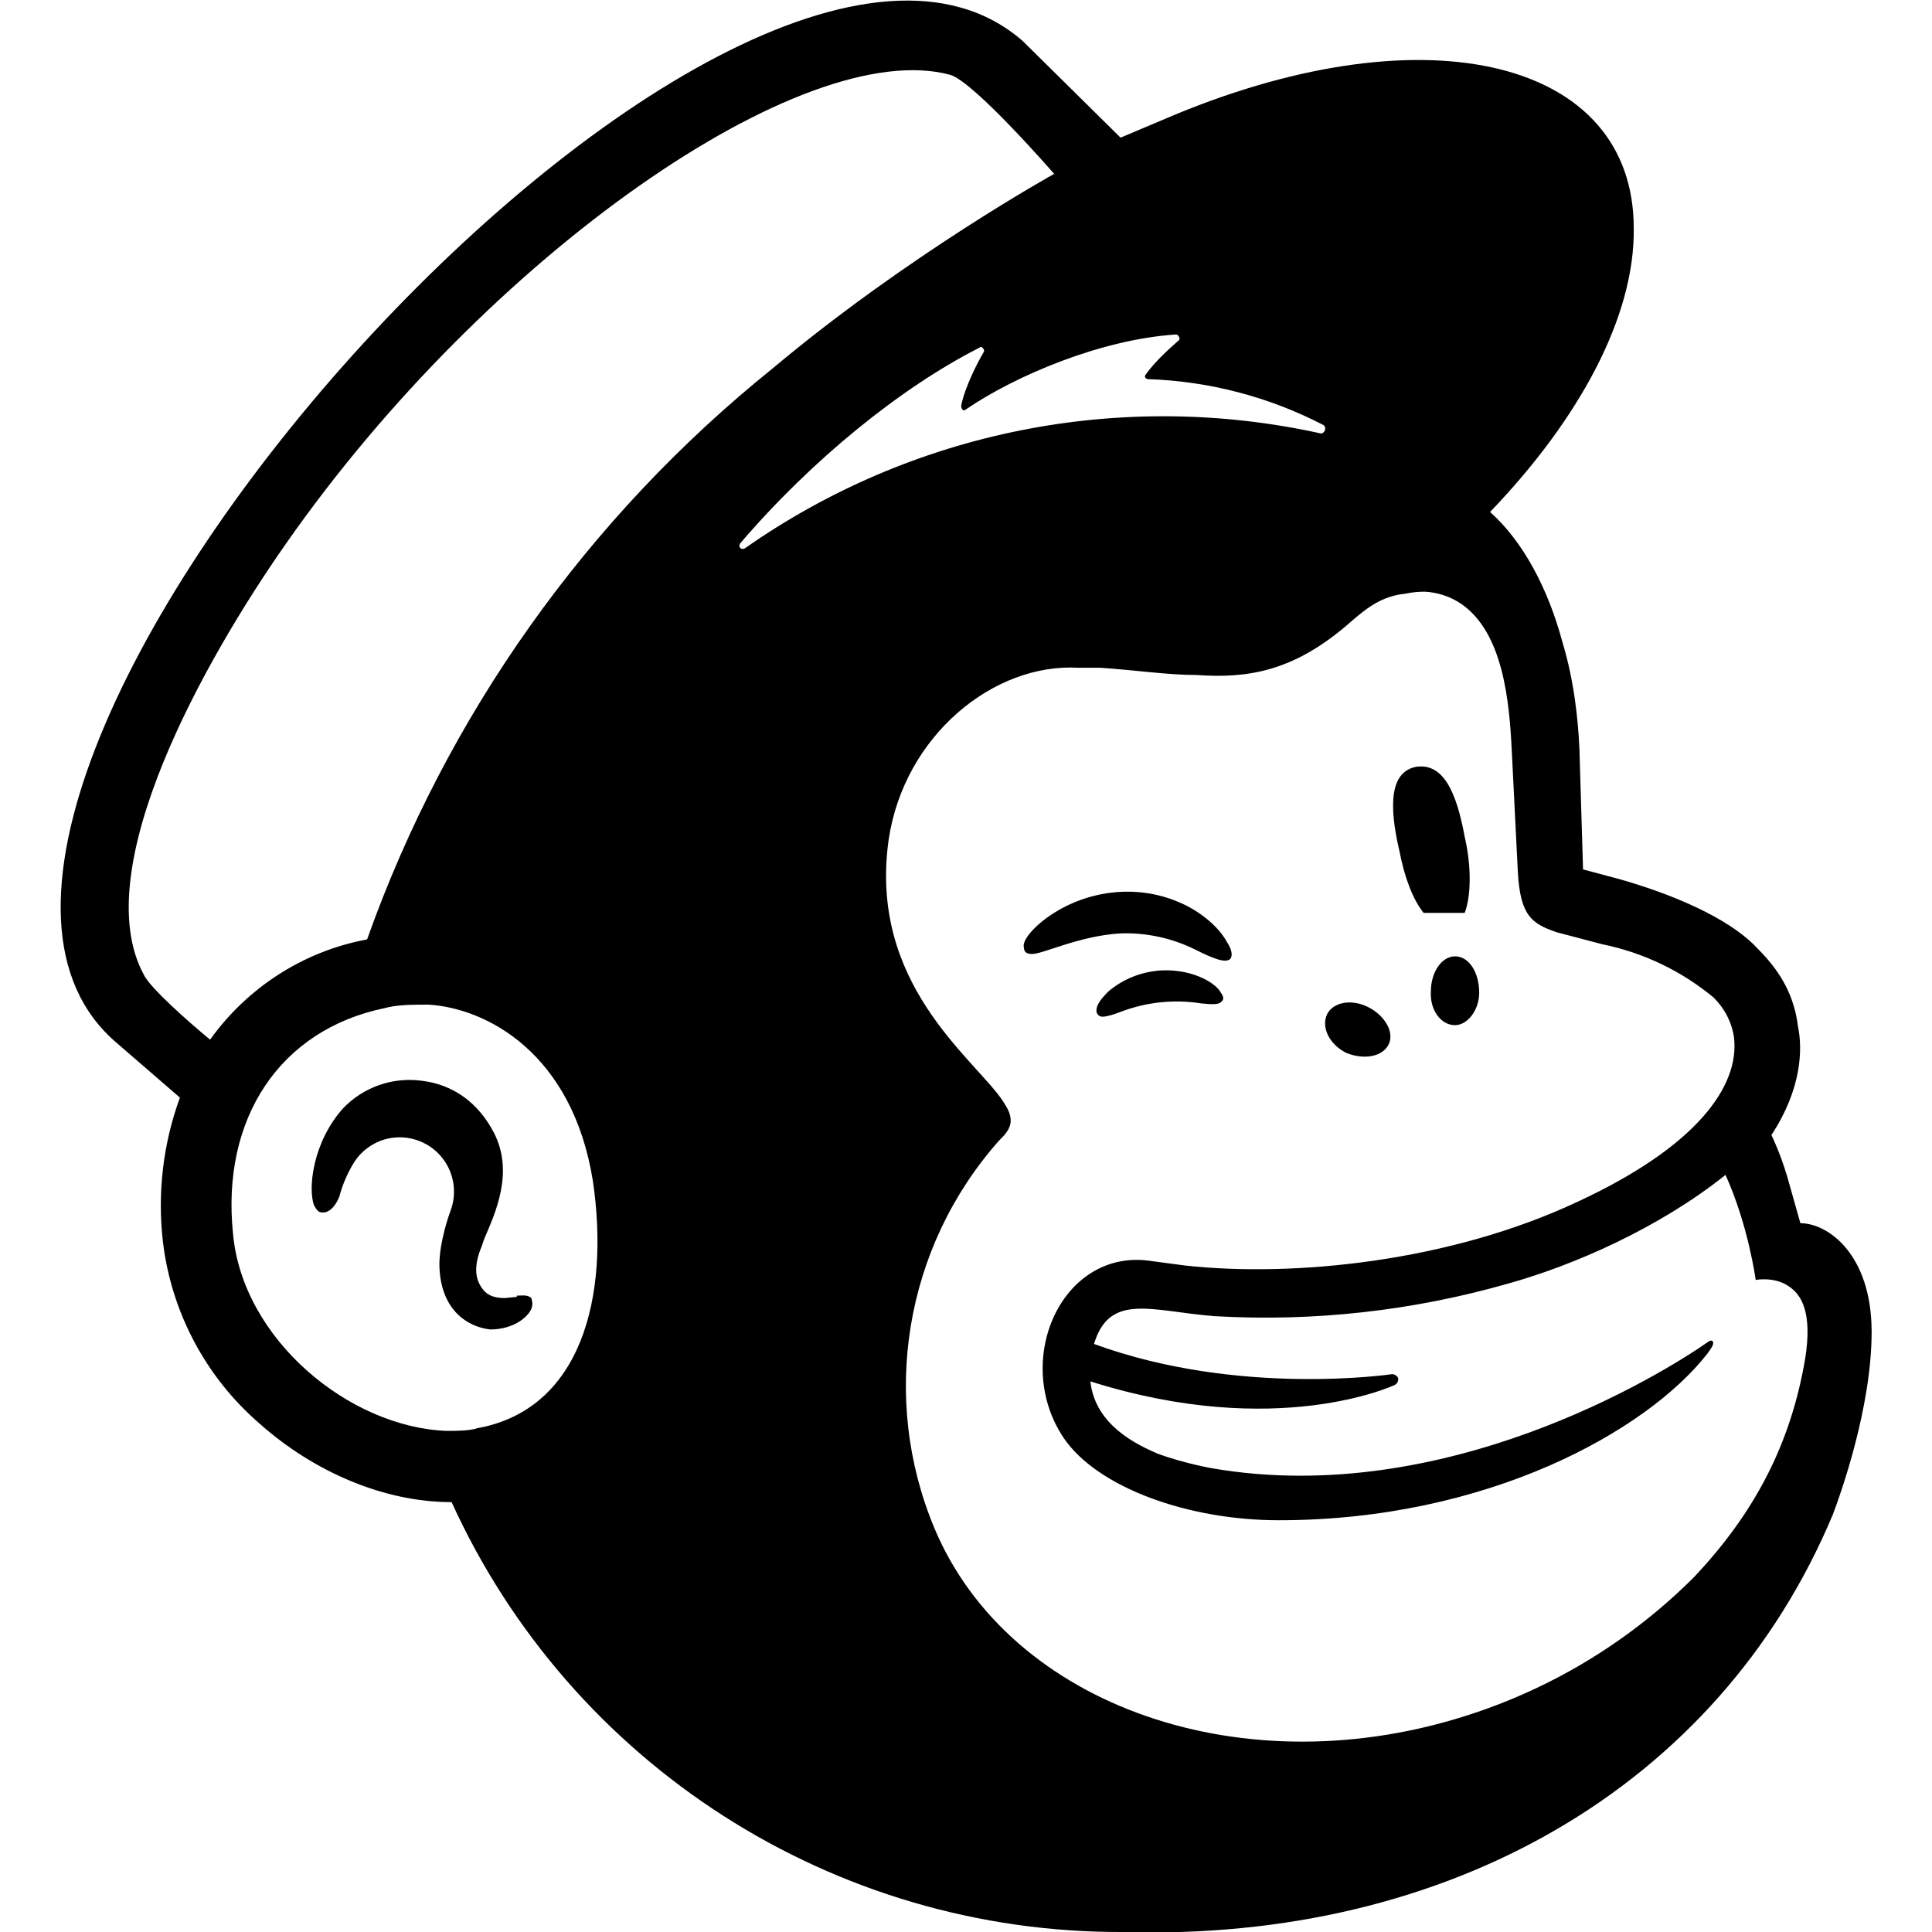
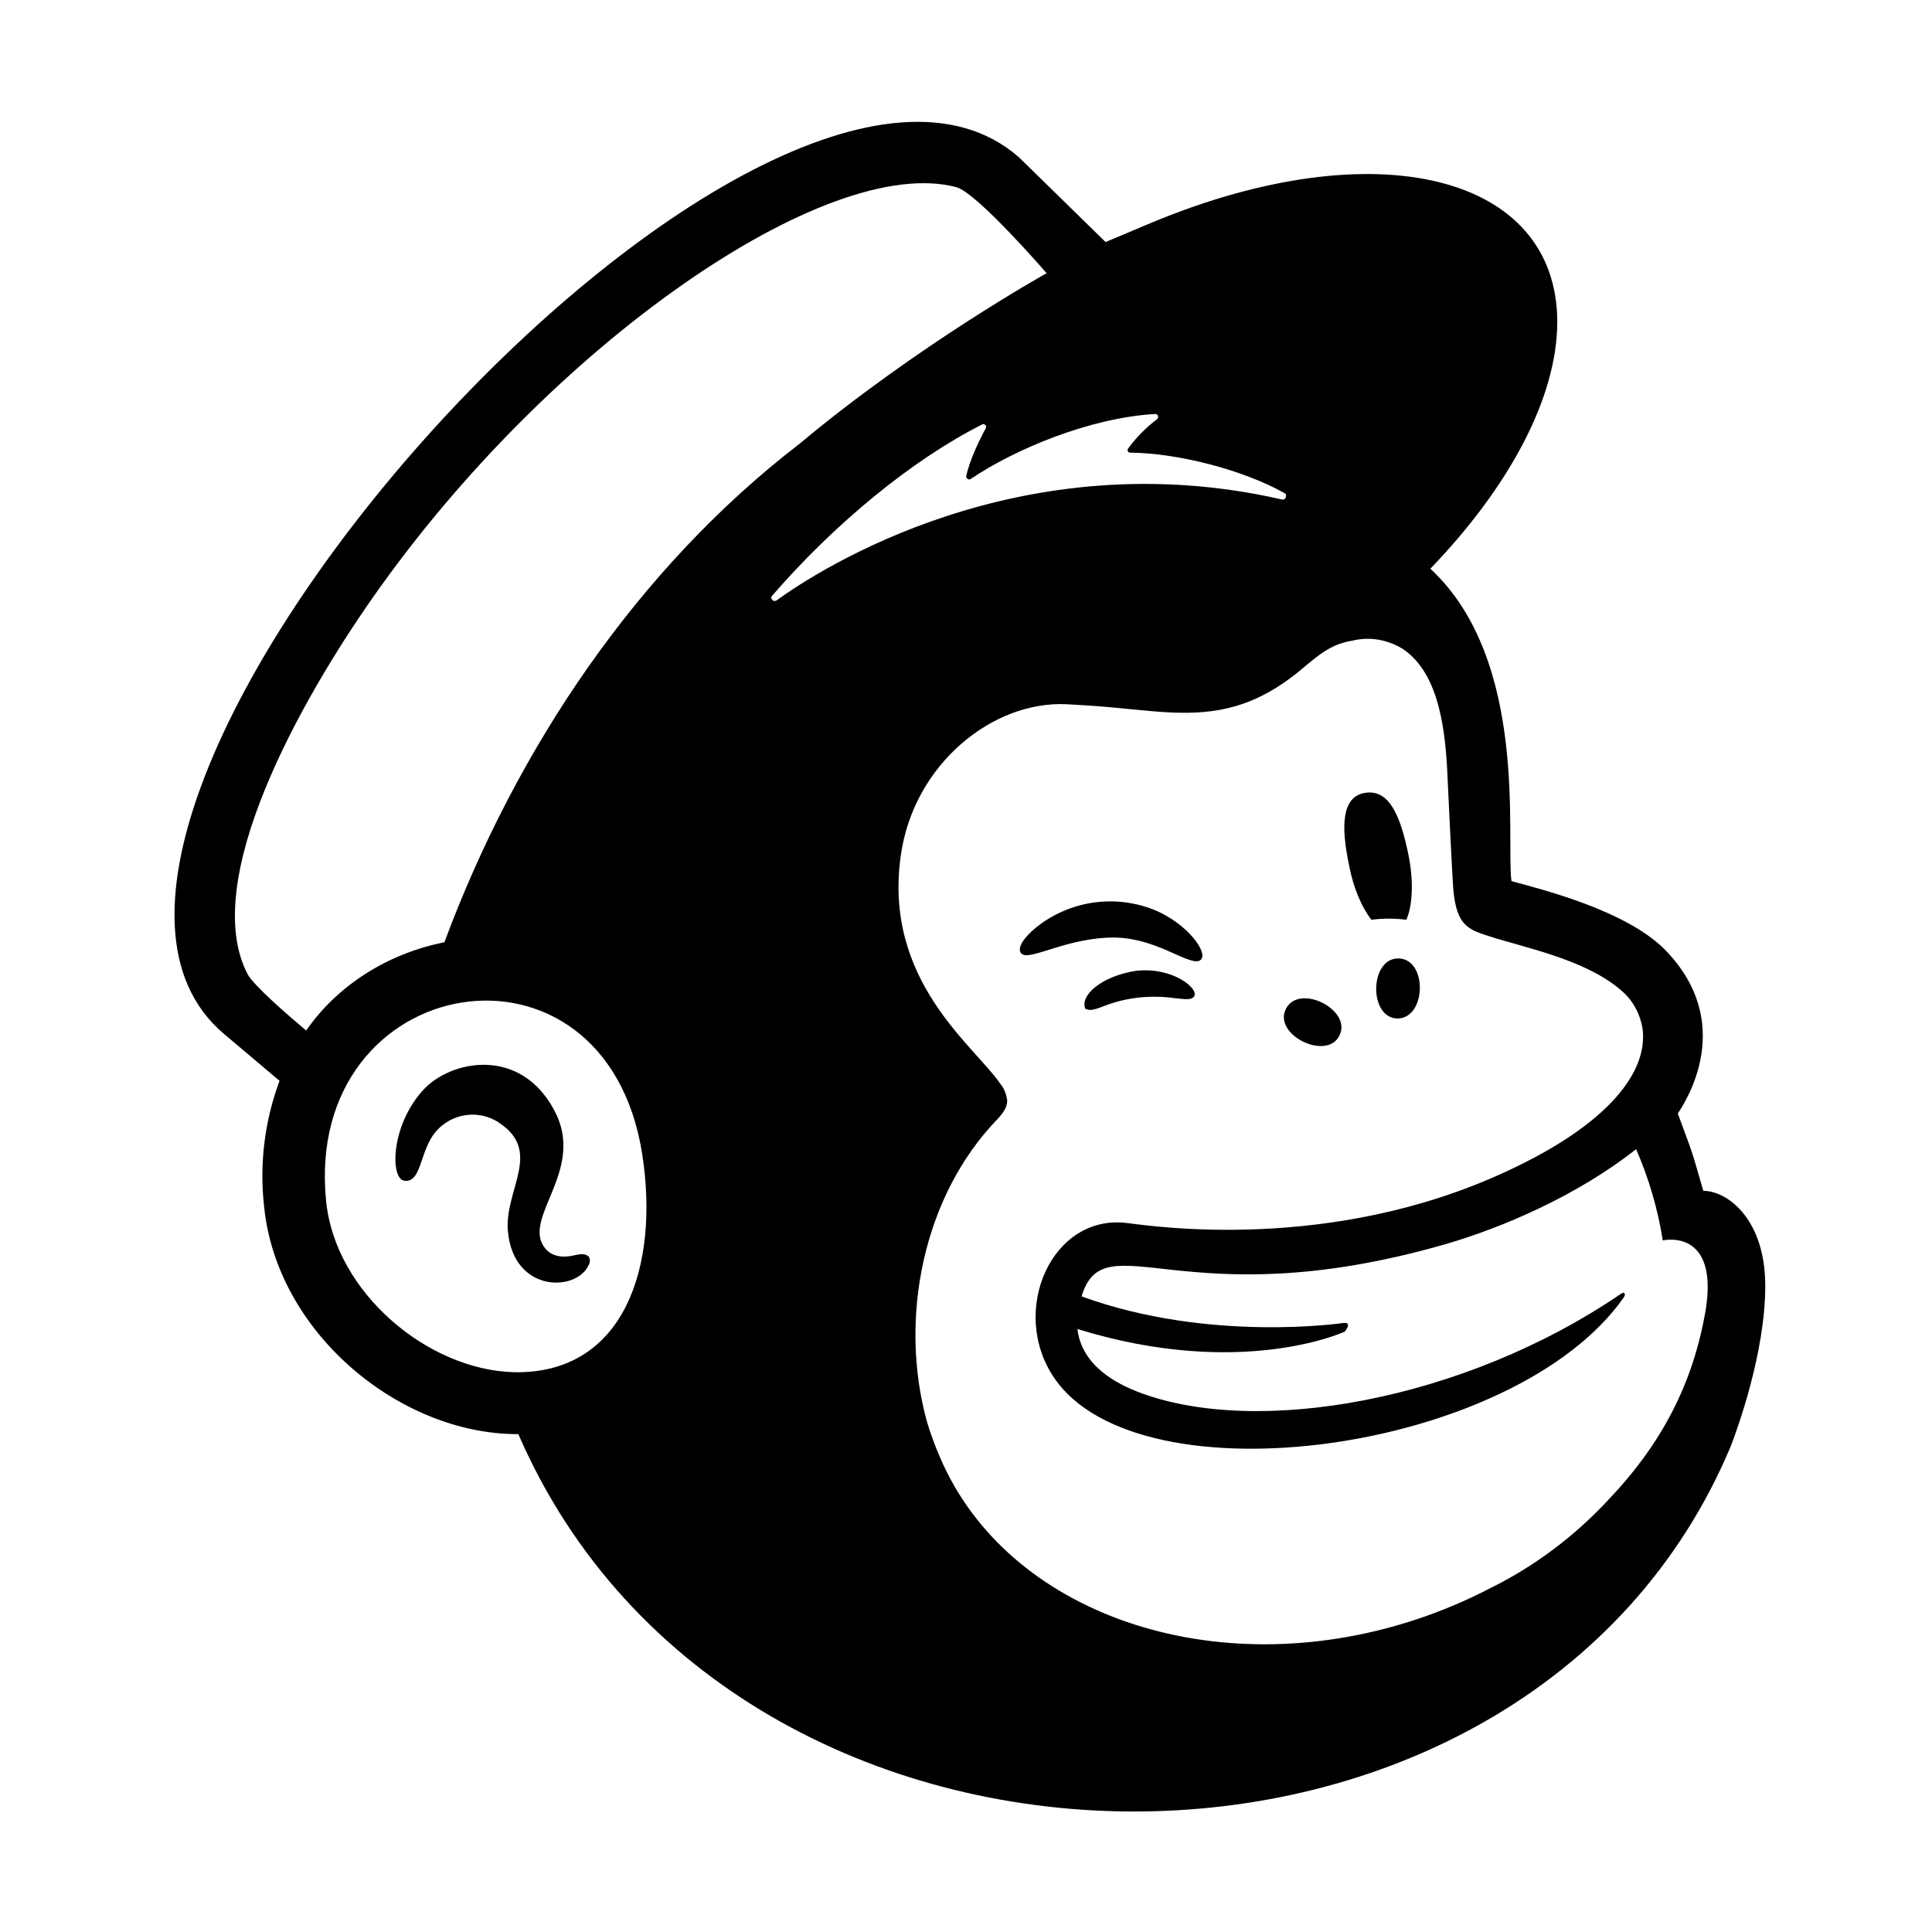
- <svg xmlns="http://www.w3.org/2000/svg" viewBox="0 0 16 16">
-   <path fill="currentColor" fill-rule="evenodd" d="M14.91 10.13c.23 0 .59.26.59.9 0 .63-.26 1.35-.32 1.51-.95 2.27-3.2 3.54-5.88 3.46a6.08 6.08 0 0 1-5.56-3.56c-.56 0-1.14-.25-1.59-.65a2.36 2.36 0 0 1-.8-1.5 2.6 2.6 0 0 1 .14-1.2l-.52-.45c-2.4-2.03 5.1-10.4 7.5-8.3l.81.8.45-.19c2.1-.87 3.8-.45 3.8.94.01.73-.45 1.58-1.19 2.35.27.24.48.63.6 1.08.1.33.13.66.14.88l.03 1 .3.08c.56.16.96.37 1.15.58.2.2.3.4.33.64.04.19.03.52-.22.9 0 0 .07.14.13.34l.11.39zM9.1 11.18zm5.85.07c.06-.38-.03-.53-.14-.6-.12-.08-.27-.05-.27-.05s-.06-.45-.25-.87c-.55.44-1.26.75-1.8.9a7.3 7.3 0 0 1-2.43.27c-.52-.04-.87-.2-1 .23 1.2.44 2.47.25 2.47.25.02 0 .05.02.05.04s-.01.04-.03.05c0 0-.97.46-2.52-.03.04.37.4.53.56.6.22.08.45.12.45.12 1.92.33 3.71-.77 4.11-1.05.03-.02.05 0 .03.04a.67.67 0 0 1-.04.06c-.5.64-1.82 1.38-3.55 1.38-.75 0-1.5-.27-1.78-.68-.43-.64-.02-1.56.7-1.47l.3.04c.9.1 2.2-.03 3.26-.53.97-.45 1.34-.95 1.29-1.36a.58.58 0 0 0-.17-.33 2.1 2.1 0 0 0-.92-.44l-.38-.1c-.2-.07-.3-.13-.32-.5l-.05-1c-.02-.41-.07-.98-.42-1.22a.6.6 0 0 0-.3-.1c-.11 0-.16.02-.19.02-.2.03-.32.14-.47.27-.44.37-.81.43-1.23.4-.24 0-.5-.04-.8-.06h-.18c-.7-.04-1.44.56-1.57 1.42-.17 1.19.69 1.8.94 2.16.03.05.07.1.07.17s-.05.12-.1.17a3.06 3.06 0 0 0-.53 3.21c.62 1.47 2.57 2.16 4.46 1.53a4.66 4.66 0 0 0 1.83-1.13c.5-.53.8-1.1.92-1.81zm-3.16-3.69c-.09-.11-.16-.3-.2-.51-.09-.38-.08-.66.14-.7.22-.03.33.2.4.58.06.26.05.5 0 .63h-.34zm-1.9.3a1.29 1.29 0 0 0-.61-.13c-.35.02-.66.18-.74.17-.04 0-.06-.02-.06-.05-.02-.06.08-.17.19-.25.32-.23.74-.28 1.09-.13.17.07.33.2.4.33.04.06.05.11.03.14-.04.04-.14 0-.3-.08zm-.32.18c.29-.03.5.1.54.18.03.04.02.06.01.07-.02.03-.07.03-.17.02a1.3 1.3 0 0 0-.67.07s-.1.04-.15.04a.05.05 0 0 1-.05-.05c0-.05.04-.1.1-.16a.74.74 0 0 1 .4-.17zm1.58.68c-.14-.07-.21-.21-.16-.32.05-.1.2-.13.34-.06s.22.21.17.31c-.05.1-.2.13-.35.07zm.9-.8c.12 0 .2.14.2.3 0 .15-.1.27-.2.27-.12 0-.21-.13-.2-.28 0-.16.09-.29.2-.29zM6.13 4.5c-.02.03.01.06.04.04a6.04 6.04 0 0 1 4.77-.95c.03 0 .05-.05.02-.07a3.4 3.4 0 0 0-1.45-.38c-.02 0-.04-.02-.02-.04.07-.1.18-.2.27-.28.02-.01 0-.05-.02-.05-.62.04-1.33.34-1.74.62-.02.02-.04 0-.04-.03.03-.15.13-.35.19-.45 0-.02-.02-.05-.04-.03-.65.33-1.39.93-1.98 1.62zM3.04 7.78A10.65 10.65 0 0 1 6.4 3.05c1.12-.94 2.33-1.61 2.33-1.61S8.07.68 7.87.62C6.66.29 4.04 2.11 2.37 4.5c-.68.97-1.65 2.7-1.18 3.57.05.11.38.4.55.54.3-.42.76-.73 1.3-.83zm.9 4.05c.88-.15 1.11-1.1.97-2.05-.17-1.06-.88-1.43-1.36-1.46-.14 0-.26 0-.37.03-.86.18-1.35.91-1.25 1.87.08.87.96 1.6 1.77 1.63.08 0 .17 0 .25-.02zm.34-1.1c.04 0 .09-.01.12.02 0 .01.02.04 0 .09-.03.07-.15.17-.34.17-.18-.02-.4-.15-.42-.5-.01-.16.05-.37.09-.48a.45.45 0 0 0-.52-.6.45.45 0 0 0-.28.2 1.06 1.06 0 0 0-.12.28c-.04.1-.1.14-.15.13-.02 0-.04-.02-.06-.06-.05-.14-.01-.52.24-.8a.76.76 0 0 1 .65-.23c.26.03.47.18.6.43.17.33.01.67-.08.88l-.02.06c-.06.14-.06.25-.01.33.04.07.1.1.2.1l.1-.01z" />
+ <svg xmlns="http://www.w3.org/2000/svg" fill="none" height="201" viewBox="0 0 201 201" width="201">
+   <path d="m142.678 95.69c1.211-.156 2.422-.156 3.633 0 .664-1.484.781-4.102.195-6.875-.86-4.18-2.07-6.719-4.492-6.328s-2.539 3.438-1.641 7.617c.43 2.305 1.328 4.336 2.305 5.586zm-20.977 3.32c1.758.781 2.813 1.289 3.242.82.743-.742-1.367-3.672-4.726-5.117-3.985-1.641-8.516-1.094-11.992 1.445-1.172.859-2.266 2.031-2.11 2.773.352 1.445 3.906-1.055 8.867-1.367 2.696-.195 4.961.664 6.719 1.445zm-3.515 1.992c-3.555.547-5.86 2.539-5.274 3.946.352.117.469.312 2.031-.313 2.344-.898 4.844-1.133 7.344-.781 1.133.117 1.68.195 1.953-.195.508-.821-2.265-3.086-6.054-2.657zm21.171 6.719c1.329-2.695-4.257-5.469-5.586-2.734-1.328 2.695 4.297 5.429 5.586 2.734zm6.133-8.008c-3.008-.039-3.125 6.172-.117 6.25 3.047 0 3.164-6.211.117-6.25zm-85.625 30.86c-.508.117-2.344.586-3.32-.938-2.031-3.125 4.336-7.969 1.172-14.023-3.555-6.836-10.899-5.313-13.711-2.188-3.398 3.75-3.398 9.219-1.953 9.414 1.68.235 1.602-2.539 2.891-4.57 1.524-2.344 4.609-3.008 6.953-1.484 0 0 .039 0 .039.039 4.531 2.968.547 6.953.898 11.211.547 6.523 7.226 6.406 8.438 3.515.156-.273.117-.664-.078-.898 0 .429.234-.43-1.328-.078zm117.344-6.68c-1.328-4.609-1.016-3.594-2.656-8.047.976-1.445 5.976-9.414-1.211-16.914-4.063-4.258-13.281-6.484-16.094-7.266-.586-4.453 1.836-22.969-8.437-32.5 8.125-8.438 13.203-17.734 13.203-25.703-.039-15.312-18.868-19.961-42.071-10.352l-4.922 2.07c-.039-.039-8.906-8.711-9.023-8.828-26.406-23.047-109.141 68.867-82.695 91.211l5.781 4.883c-1.562 4.179-2.109 8.671-1.602 13.125 1.328 13.086 14.102 23.671 26.445 23.632 22.617 52.11 104.883 52.188 126.172 1.172.664-1.758 3.554-9.648 3.554-16.601s-3.945-9.883-6.445-9.883zm-123.75 18.867c-8.945-.234-18.594-8.281-19.531-17.812-2.422-23.985 29.062-29.454 32.891-4.844 1.797 11.601-1.836 22.89-13.359 22.656zm-7.227-44.727c-5.938 1.172-11.172 4.532-14.375 9.18-1.914-1.601-5.469-4.687-6.094-5.859-5.078-9.727 5.586-28.594 13.047-39.219 18.438-26.328 47.305-46.25 60.703-42.656 2.187.625 9.375 8.945 9.375 8.945s-13.36 7.422-25.742 17.773c-16.758 12.891-29.375 31.562-36.914 51.836zm93.516 39.609s-13.984 2.07-27.227-2.774c2.422-7.89 10.586 2.383 37.735-5.39 5.976-1.719 13.828-5.078 19.961-9.922 1.328 3.047 2.265 6.25 2.773 9.492 1.446-.273 5.586-.195 4.492 7.07-1.289 7.774-4.609 14.102-10.156 19.922-3.476 3.75-7.617 6.875-12.187 9.141-2.539 1.328-5.235 2.461-7.969 3.359-20.938 6.836-42.383-.664-49.336-16.836-.547-1.25-1.016-2.5-1.406-3.828-2.93-10.664-.43-23.437 7.383-31.484.468-.508.976-1.133.976-1.875-.078-.664-.312-1.289-.742-1.797-2.734-3.984-12.227-10.742-10.313-23.828 1.367-9.414 9.571-16.016 17.266-15.625l1.953.117c3.32.195 6.211.625 8.945.742 4.571.195 8.711-.469 13.555-4.531 1.641-1.367 2.969-2.578 5.195-2.93 1.836-.469 3.75-.117 5.313.859 3.906 2.617 4.453 8.906 4.648 13.516.118 2.617.43 9.024.547 10.82.235 4.18 1.328 4.766 3.555 5.469 1.25.43 2.422.703 4.102 1.211 5.156 1.445 8.203 2.93 10.195 4.805 1.015.977 1.64 2.266 1.875 3.633.625 4.453-3.438 9.961-14.219 14.922-18.281 8.476-36.68 5.664-39.336 5.351-7.89-1.054-12.383 9.141-7.656 16.094 8.867 13.086 47.93 7.813 59.258-8.359.273-.391.039-.625-.274-.391-16.367 11.172-38.008 14.961-50.312 10.195-1.875-.742-5.781-2.539-6.25-6.523 17.07 5.273 27.812.273 27.812.273s.86-1.015-.156-.898zm-59.453-75.625c6.562-7.578 14.609-14.18 21.875-17.852.117-.078.312-.039.391.117.039.078.039.195 0 .273-.586 1.055-1.68 3.281-2.032 4.961-.039.156.078.312.235.351.078.039.156 0 .234-.039 4.492-3.047 12.344-6.367 19.18-6.758.156 0 .312.117.312.273 0 .117-.039.195-.117.273-1.133.859-2.148 1.875-3.008 3.047-.078.117-.078.312.078.391.039.039.118.039.157.039 4.804.039 11.601 1.719 16.054 4.219.313.156.078.742-.234.664-27.227-6.25-48.203 7.266-52.656 10.508-.156.078-.312.039-.43-.078-.117-.156-.117-.312-.039-.391z" fill="#000" />
</svg>
